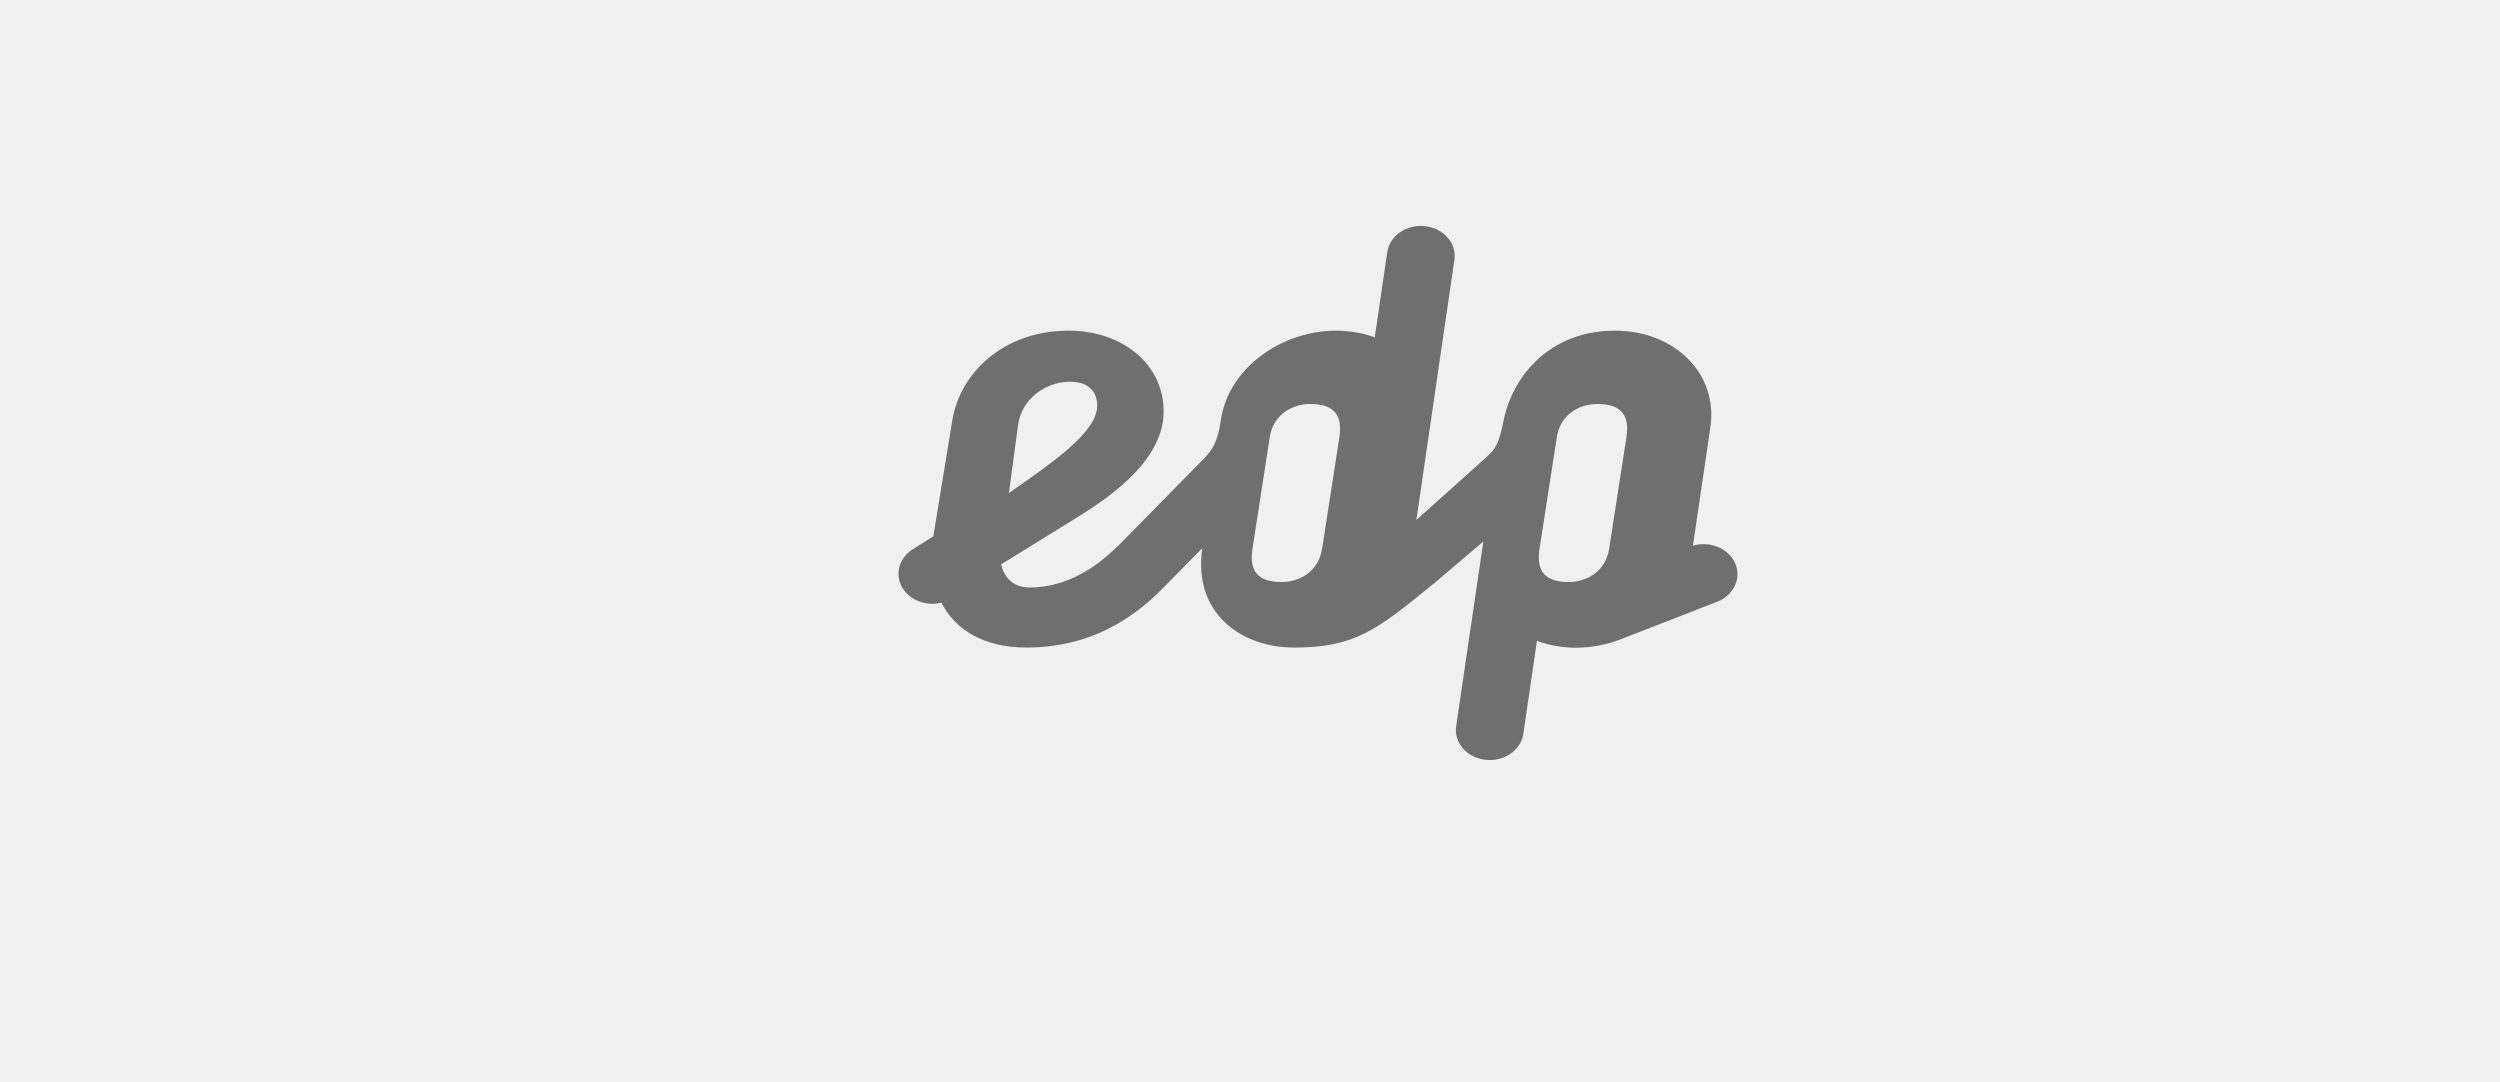
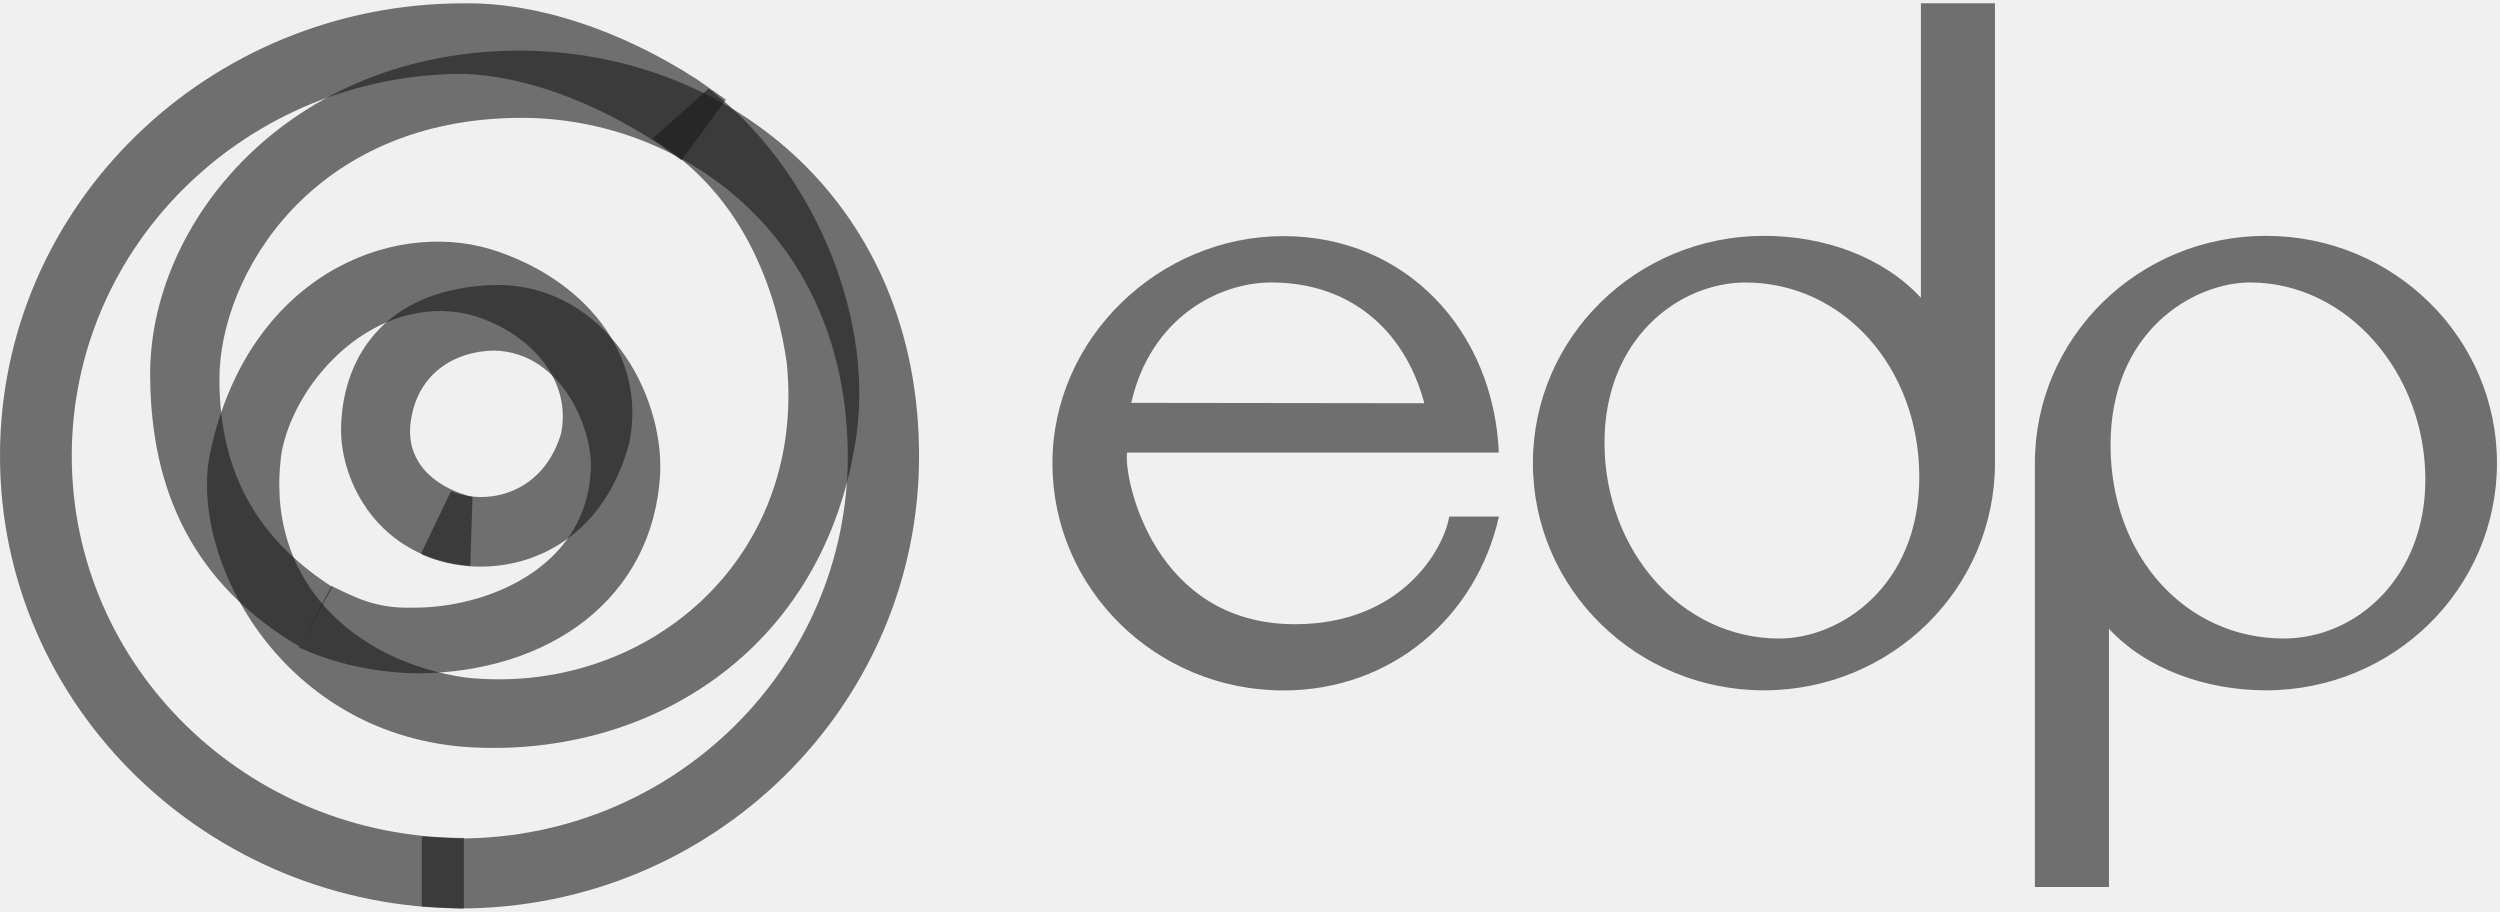
- <svg xmlns="http://www.w3.org/2000/svg" width="141" height="61" viewBox="0 0 141 61" fill="none">
-   <g clip-path="url(#clip0_9369_2065)">
-     <path fill-rule="evenodd" clip-rule="evenodd" d="M97.832 31.703C97.432 30.894 96.408 30.503 95.481 30.775L96.464 24.107C96.916 21.025 94.405 18.649 91.083 18.649C87.335 18.649 85.29 21.303 84.808 23.693C84.535 25.069 84.352 25.314 83.811 25.803L79.883 29.327L82.028 14.656C82.166 13.725 81.426 12.879 80.38 12.756C79.337 12.637 78.38 13.29 78.242 14.217L77.536 19.03C77.536 19.03 76.628 18.649 75.365 18.649C72.27 18.649 69.284 20.76 68.855 23.693C68.675 24.94 68.384 25.378 67.853 25.915C67.386 26.394 63.174 30.677 63.174 30.677C62.554 31.261 60.76 33.134 58.058 33.134C56.653 33.134 56.466 31.829 56.466 31.829L60.48 29.348C62.143 28.321 65.629 26.167 65.629 23.2C65.629 20.532 63.294 18.649 60.267 18.649C56.586 18.649 54.142 21.049 53.712 23.699L52.651 30.18L52.639 30.252V30.248L51.417 31.02C50.584 31.591 50.427 32.654 51.07 33.395C51.451 33.827 52.015 34.055 52.587 34.055C52.755 34.055 52.927 34.031 53.095 33.99C53.888 35.553 55.524 36.522 57.912 36.522C62.303 36.522 64.785 33.993 65.783 32.977L67.808 30.918C67.274 34.585 70.002 36.522 72.98 36.522C76.456 36.522 77.667 35.516 80.933 32.858L83.661 30.541L82.129 40.954C81.99 41.885 82.727 42.734 83.773 42.853C84.82 42.972 85.78 42.32 85.915 41.392L86.684 36.141C86.684 36.141 87.607 36.532 88.874 36.532C89.76 36.532 90.638 36.359 91.453 36.039L96.853 33.936C97.817 33.558 98.258 32.559 97.832 31.703ZM57.422 23.954C57.613 22.536 58.934 21.531 60.346 21.531C61.754 21.531 61.883 22.488 61.883 22.869C61.883 24.347 59.508 25.989 56.902 27.807C56.902 27.807 57.216 25.483 57.422 23.954ZM75.541 24.663L74.567 30.949C74.358 32.279 73.239 32.827 72.293 32.827C70.93 32.827 70.447 32.203 70.641 30.949L71.612 24.663C71.82 23.333 72.939 22.785 73.885 22.785C75.248 22.785 75.731 23.409 75.541 24.663ZM91.73 24.663L90.756 30.949C90.551 32.279 89.428 32.827 88.485 32.827C87.119 32.827 86.638 32.203 86.829 30.949L87.804 24.663C88.008 23.333 89.131 22.785 90.074 22.785C91.441 22.785 91.921 23.409 91.73 24.663Z" fill="#191919" fill-opacity="0.6" />
-   </g>
-   <defs>
-     <clipPath id="clip0_9369_2065">
-       <rect width="139.643" height="60.087" fill="white" transform="translate(0.93042)" />
-     </clipPath>
-   </defs>
+ <svg xmlns="http://www.w3.org/2000/svg" width="85" height="31" viewBox="0 0 85 31" fill="none">
+   <path fill-rule="evenodd" clip-rule="evenodd" d="M49.274 17.561C49.082 18.701 47.632 21.223 44.031 21.223C39.22 21.223 38.2 16.262 38.32 15.389L50.96 15.385C50.786 11.29 47.848 8.028 43.636 8.028C39.424 8.028 35.783 11.486 35.783 15.752C35.783 20.017 39.299 23.475 43.636 23.475C47.34 23.475 50.205 20.954 50.964 17.561H49.274ZM43.229 9.604C45.854 9.604 47.752 11.173 48.427 13.71L38.463 13.697C39.107 10.842 41.394 9.604 43.229 9.604ZM77.042 8.019C72.703 8.019 69.186 11.478 69.186 15.745V30.157H71.705V21.378C72.957 22.735 74.985 23.471 77.042 23.471C81.38 23.471 84.897 20.011 84.897 15.745C84.897 11.478 81.38 8.019 77.042 8.019ZM77.621 21.709C74.316 21.692 71.78 18.924 71.759 15.177C71.738 11.242 74.605 9.594 76.526 9.604C79.821 9.621 82.443 12.68 82.462 16.268C82.48 19.606 80.127 21.723 77.621 21.709ZM65.311 0.112V10.123C64.02 8.734 62.031 8.019 59.974 8.019C55.636 8.019 52.119 11.478 52.119 15.745C52.119 20.012 55.636 23.471 59.974 23.471C64.312 23.471 67.829 20.011 67.829 15.745V0.112H65.311ZM60.466 21.71C57.167 21.693 54.574 18.732 54.553 15.09C54.532 11.554 57.051 9.595 59.37 9.605C62.672 9.622 65.237 12.487 65.256 16.182C65.274 19.918 62.573 21.724 60.466 21.71Z" fill="#191919" fill-opacity="0.6" />
+   <path d="M15.77 0.113C18.279 0.078 21.124 1.038 23.7 2.7L24.681 3.39L23.169 5.448L22.42 4.912C20.239 3.471 17.846 2.582 15.77 2.511C8.408 2.511 2.44 8.327 2.44 15.5C2.44 22.674 8.408 28.49 15.77 28.49V30.887C7.061 30.887 0 23.998 0 15.5C0 7.002 7.061 0.113 15.77 0.113Z" fill="#191919" fill-opacity="0.6" />
+   <path d="M24.091 3.012C27.53 5.638 29.692 10.548 29.127 14.745C28.083 22.204 21.949 25.831 15.794 25.394C9.453 24.896 6.35 18.827 7.166 15.292C8.488 9.359 13.304 7.469 16.671 8.469C19.823 9.441 22.015 12.025 21.396 15.05C20.283 19.244 16.486 19.856 14.308 18.834L15.334 16.701C16.538 17.201 18.446 16.821 19.076 14.745C19.477 12.757 17.791 11.145 15.848 10.665C12.73 10.036 10.081 12.863 9.582 15.334C8.931 19.735 12.068 22.521 15.869 23.041C21.893 23.661 27.407 19.096 26.754 12.369C26.457 10.282 25.499 6.729 22.177 4.725L24.091 3.012Z" fill="#191919" fill-opacity="0.6" />
+   <path d="M16.919 9.688C20.6 9.709 22.578 13.418 22.445 16.122C22.206 20.335 18.699 22.872 14.171 22.895C12.391 22.858 11.054 22.419 10.16 22.014L11.274 19.923C12.088 20.325 12.8 20.694 14.022 20.66C16.452 20.688 19.903 19.374 20.086 16.015C20.185 14.65 19.126 11.977 16.808 11.919C15.446 11.934 14.118 12.72 13.948 14.479C13.837 15.921 15.053 16.658 16.065 16.893L15.991 19.24C12.846 18.991 11.574 16.346 11.596 14.58C11.634 11.943 13.306 9.743 16.919 9.688Z" fill="#191919" fill-opacity="0.6" />
+   <path d="M17.744 1.721C24.912 1.775 31.248 7.002 31.248 15.5C31.248 23.999 24.255 30.888 15.627 30.888L14.342 30.824V28.443L15.627 28.507C22.917 28.507 28.825 22.684 28.825 15.5C28.798 7.938 23.106 4.007 17.744 4.007C10.62 4.007 7.46 9.364 7.46 12.894C7.46 16.425 9.075 18.523 11.298 19.957L10.179 21.98C6.533 19.831 5.145 16.654 5.106 12.854C5.024 7.575 9.833 1.694 17.744 1.721H17.744Z" fill="#191919" fill-opacity="0.6" />
</svg>
